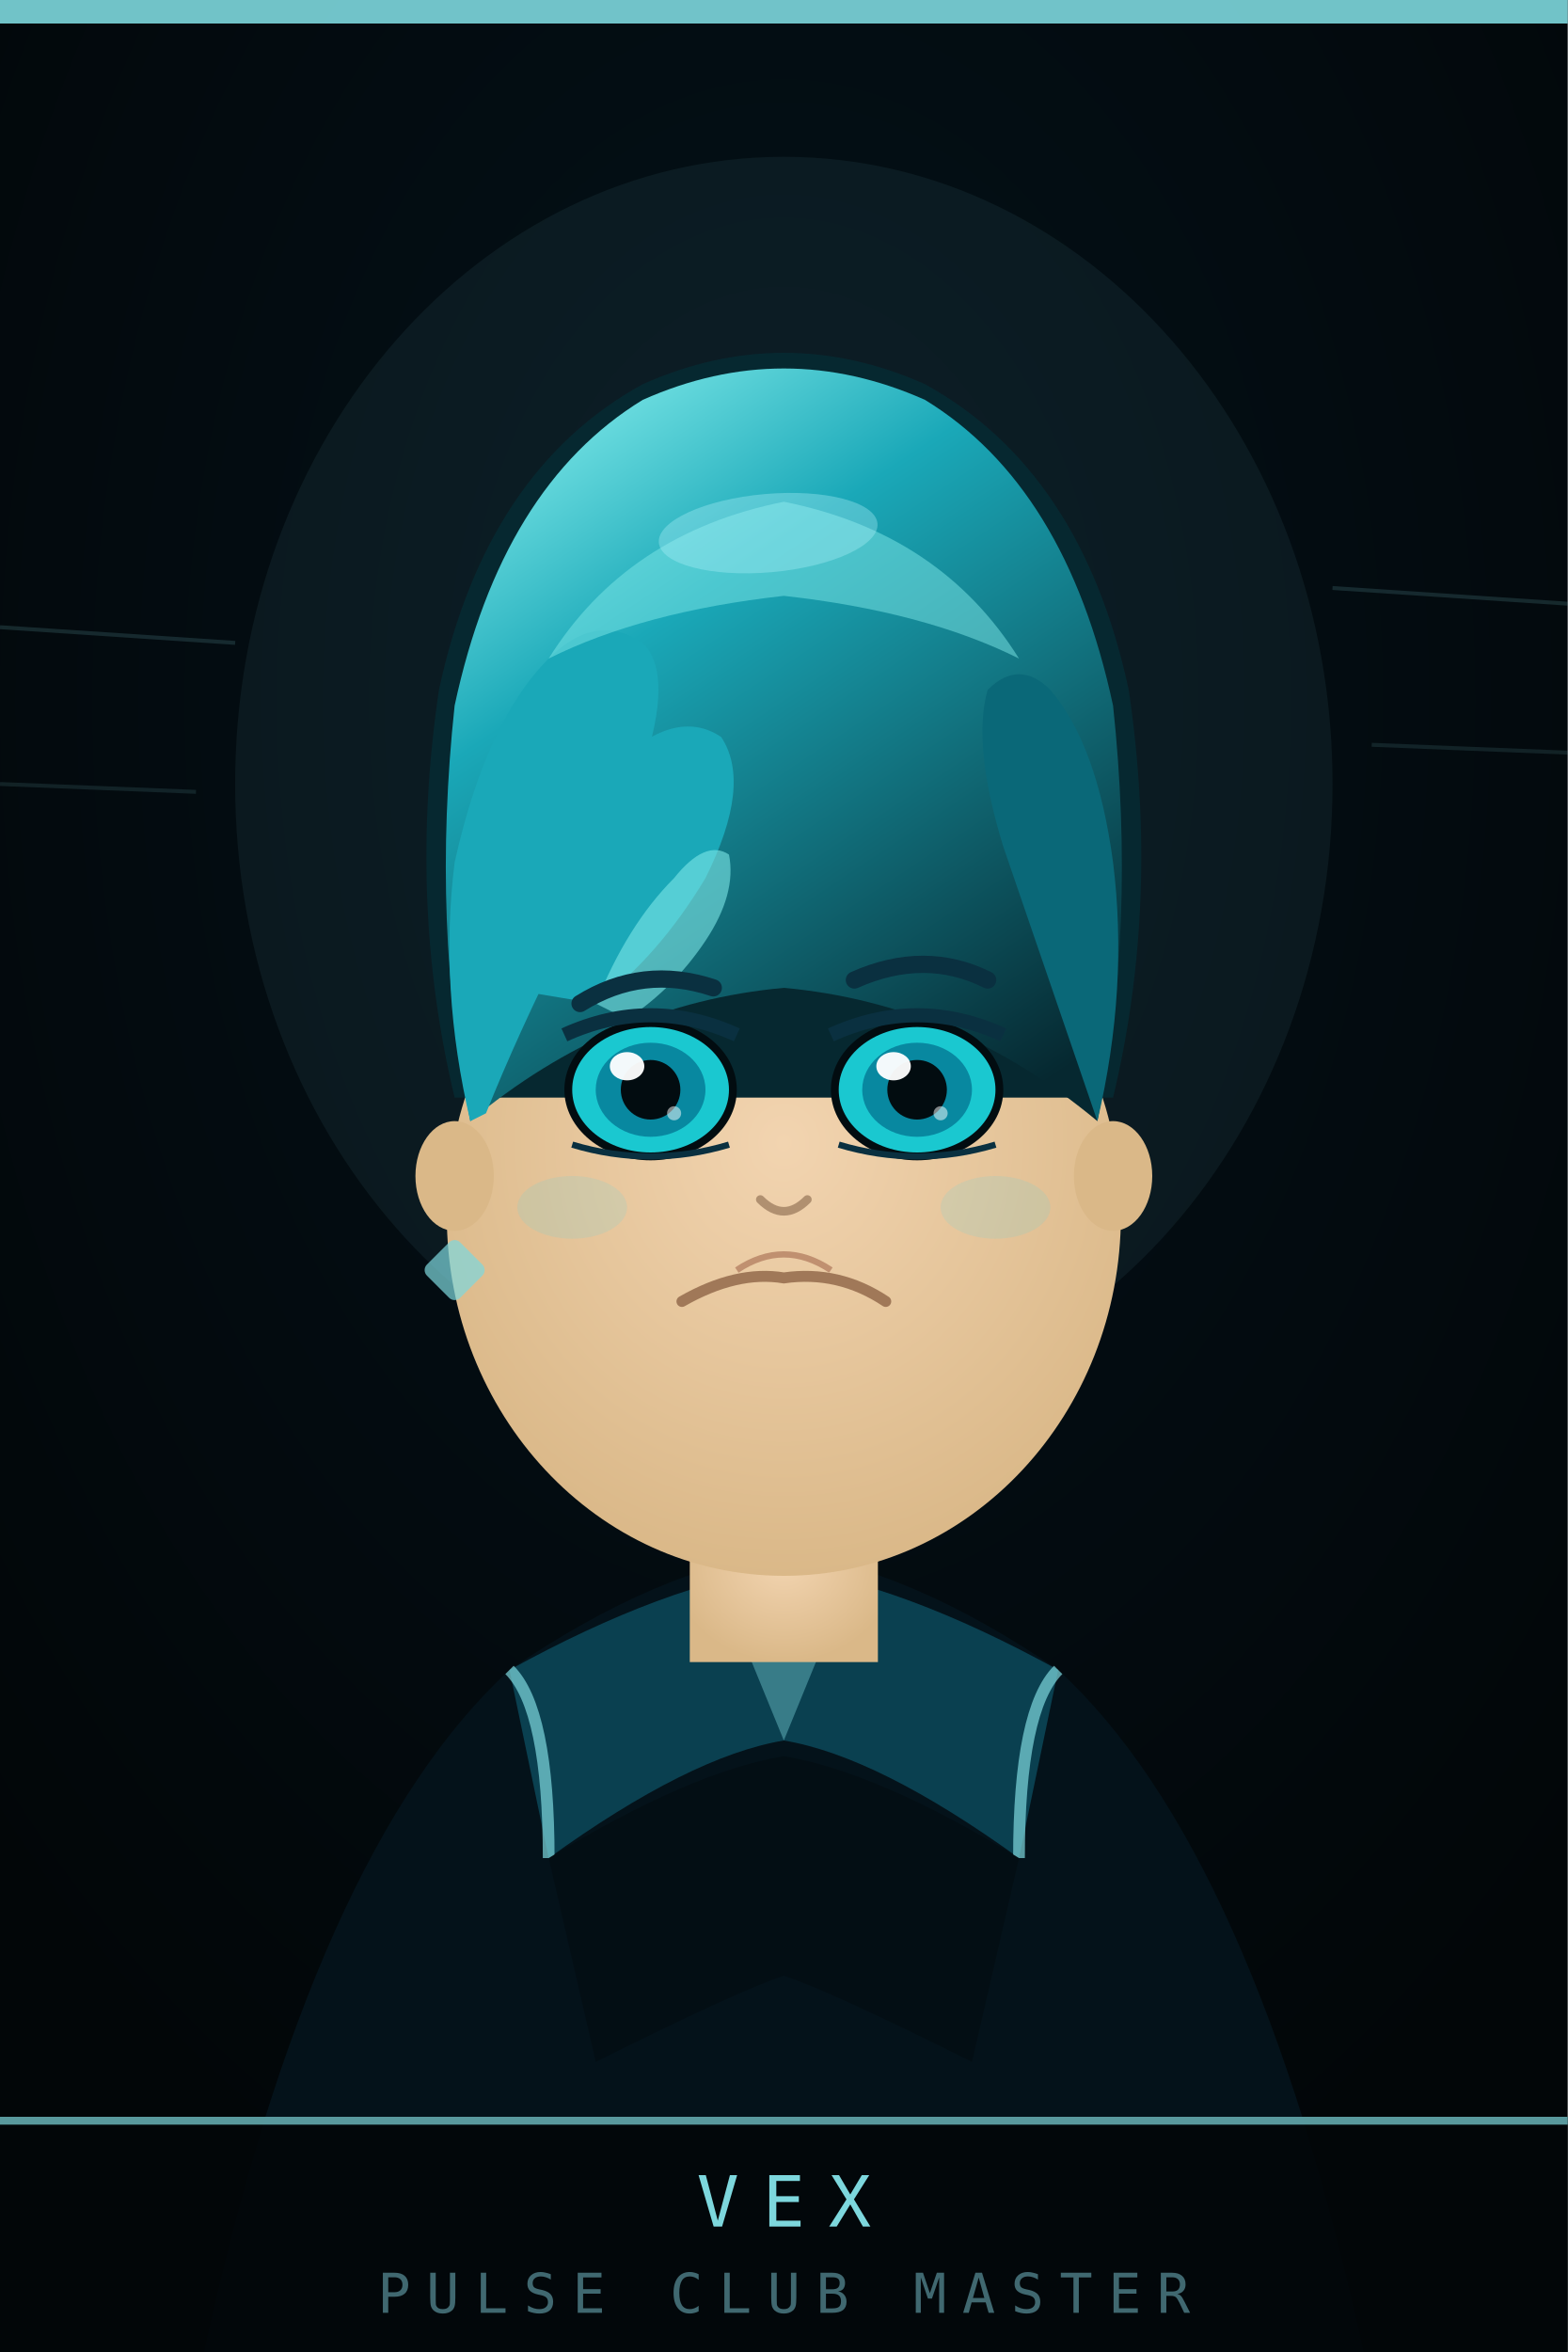
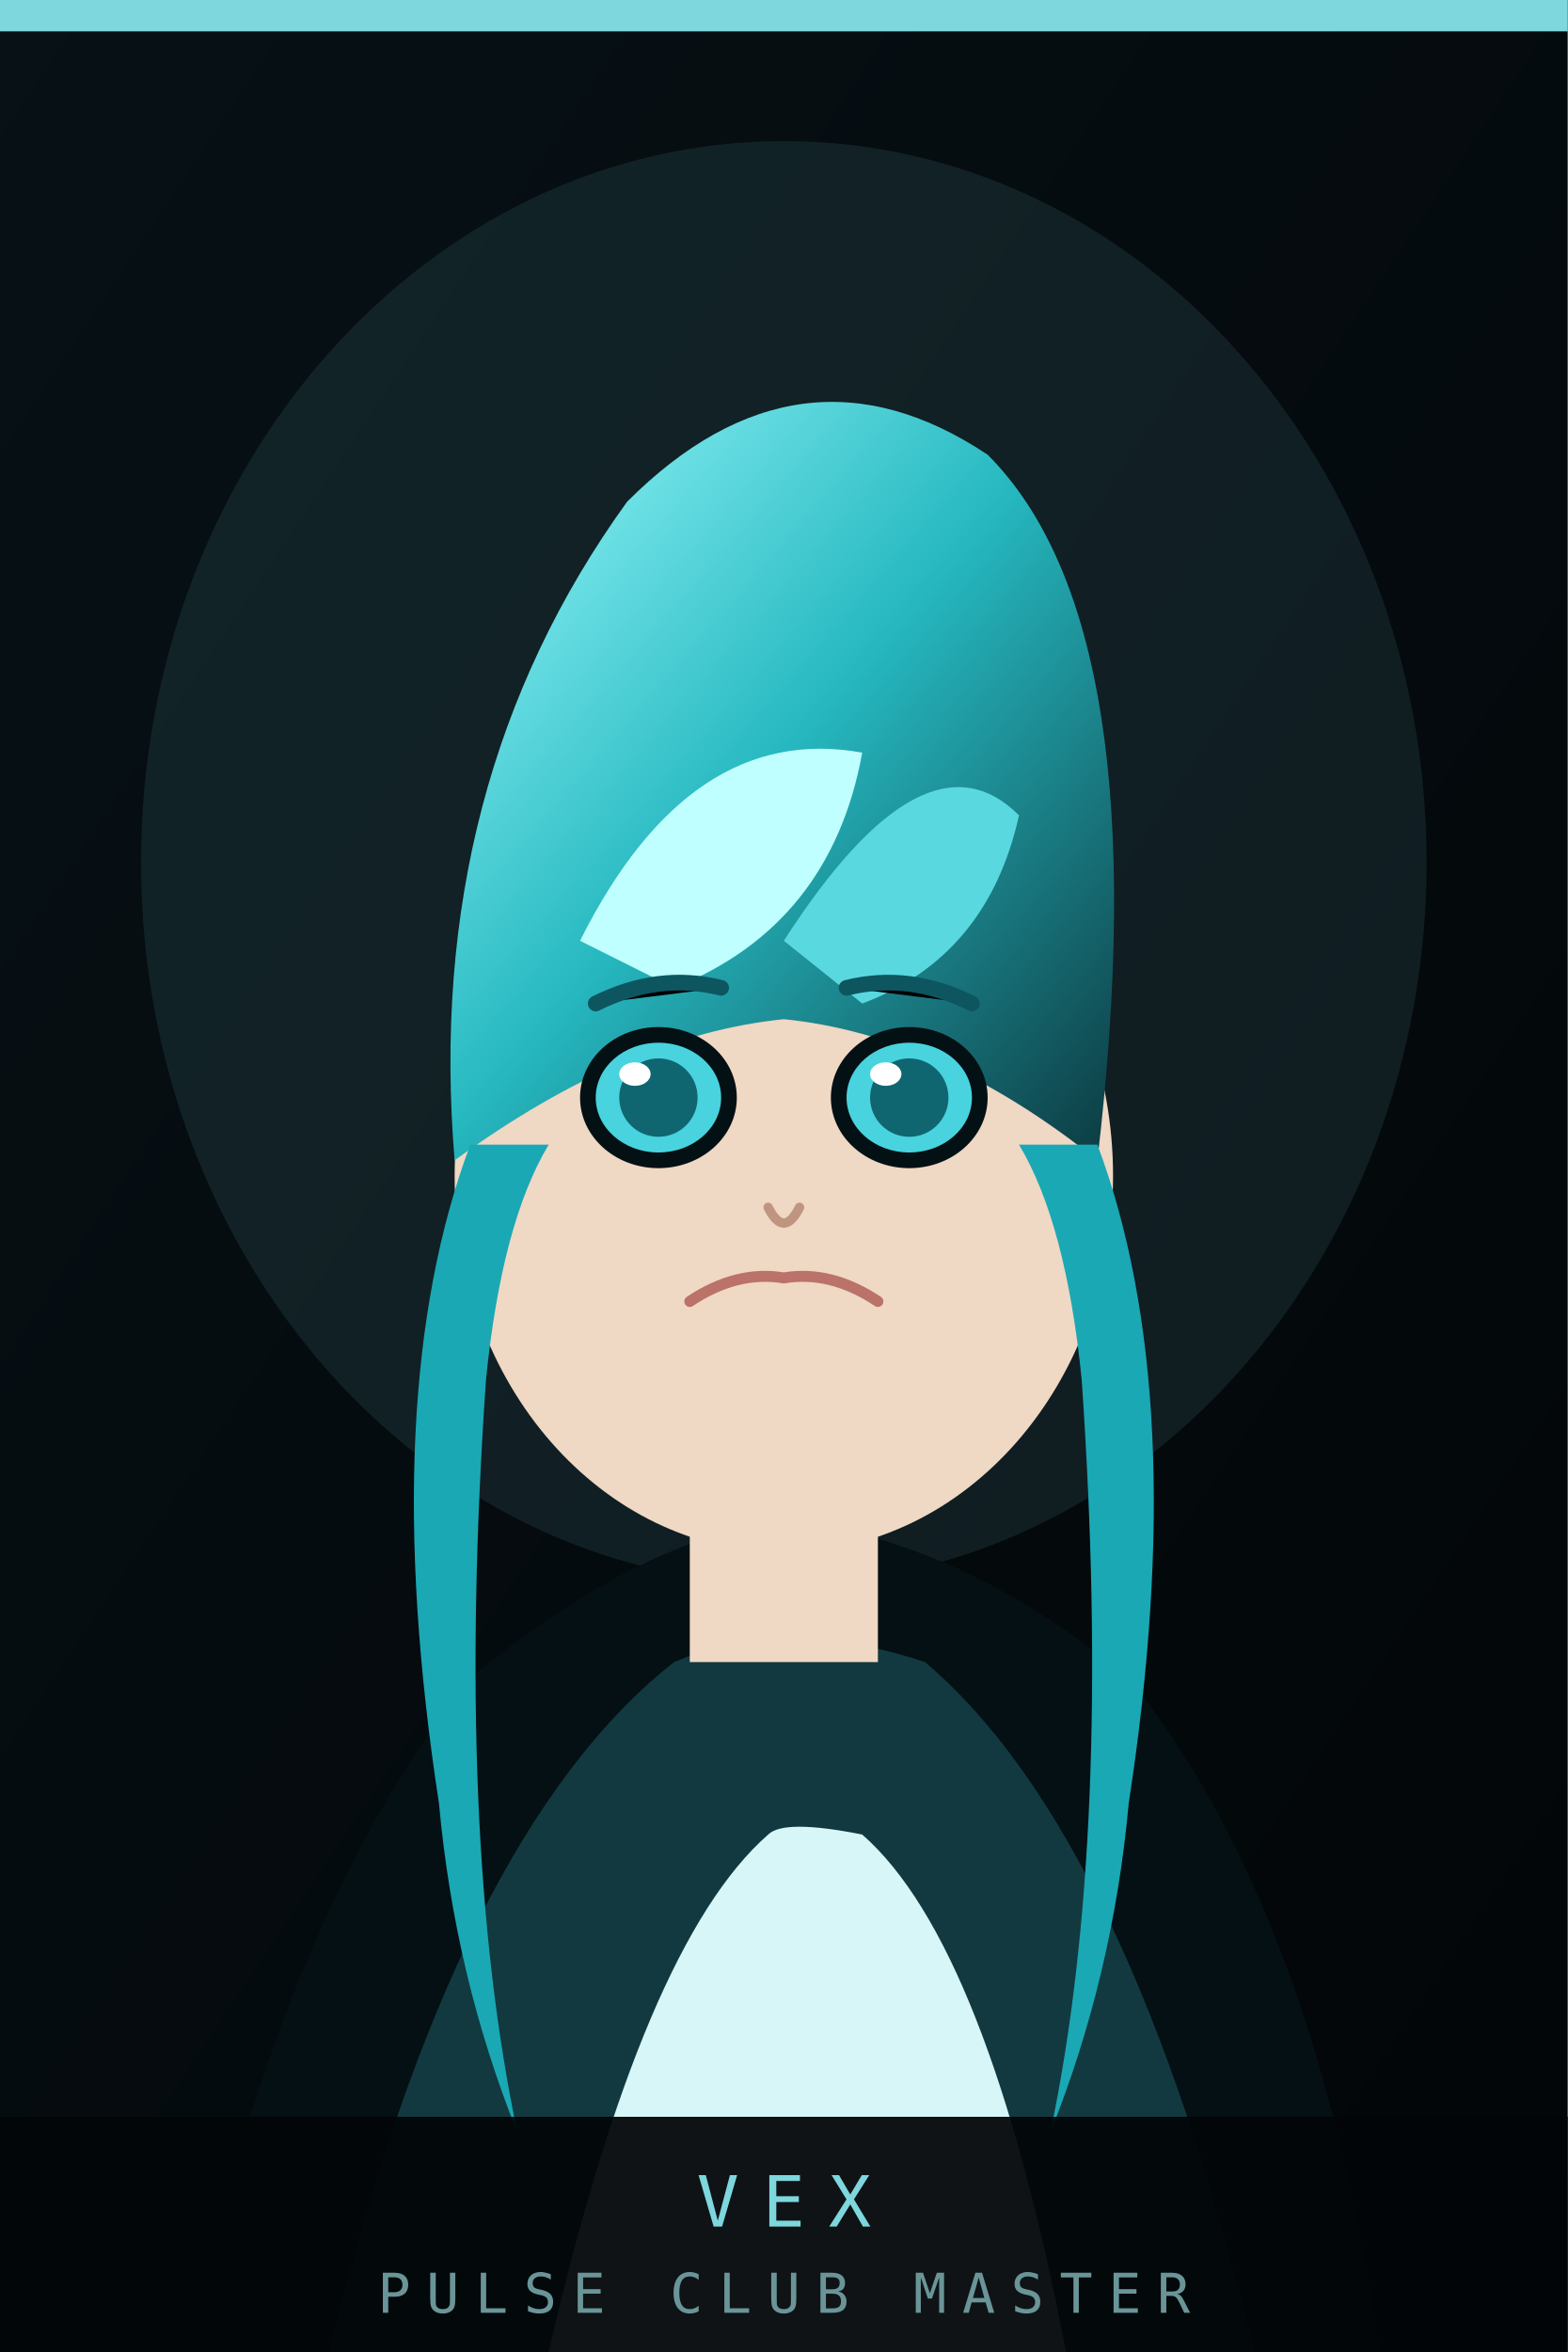
<svg xmlns="http://www.w3.org/2000/svg" viewBox="0 0 200 300" width="200" height="300">
  <defs>
-     <radialGradient id="bg_vex" cx="50%" cy="30%" r="70%">
-       <stop offset="0%" stop-color="#04121a" />
-       <stop offset="100%" stop-color="#020608" />
-     </radialGradient>
-     <radialGradient id="skin_vex" cx="50%" cy="40%" r="60%">
-       <stop offset="0%" stop-color="#f2d4b0" />
-       <stop offset="100%" stop-color="#dab888" />
-     </radialGradient>
-     <linearGradient id="hair_vex" x1="20%" y1="0%" x2="80%" y2="100%">
-       <stop offset="0%" stop-color="#7de8e8" />
-       <stop offset="30%" stop-color="#1aa8b8" />
-       <stop offset="100%" stop-color="#062830" />
+     <linearGradient id="vbg" x1="0" y1="0" x2="1" y2="1">
+       <stop offset="0%" stop-color="#071116" />
+       <stop offset="100%" stop-color="#020507" />
+     </linearGradient>
+     <linearGradient id="vhair" x1="0" y1="0" x2="1" y2="1">
+       <stop offset="0%" stop-color="#9dfcff" />
+       <stop offset="48%" stop-color="#26b8c0" />
+       <stop offset="100%" stop-color="#0c3940" />
    </linearGradient>
  </defs>
-   <rect width="200" height="300" fill="url(#bg_vex)" />
-   <ellipse cx="100" cy="100" rx="70" ry="80" fill="#7dd7dd" opacity="0.07" />
-   <line x1="0" y1="80" x2="30" y2="82" stroke="#7dd7dd" stroke-width="0.5" opacity="0.15" />
-   <line x1="0" y1="100" x2="25" y2="101" stroke="#7dd7dd" stroke-width="0.5" opacity="0.12" />
-   <line x1="170" y1="75" x2="200" y2="77" stroke="#7dd7dd" stroke-width="0.5" opacity="0.15" />
-   <line x1="175" y1="95" x2="200" y2="96" stroke="#7dd7dd" stroke-width="0.5" opacity="0.12" />
-   <rect x="0" y="0" width="200" height="3" fill="#7dd7dd" opacity="0.9" />
-   <path d="M 26 300 Q 40 236 65 213 Q 84 200 100 198 Q 116 200 135 213 Q 160 236 174 300 Z" fill="#04121a" />
-   <path d="M 65 213 Q 85 202 100 200 Q 115 202 135 213 L 130 237 Q 112 224 100 222 Q 88 224 70 237 Z" fill="#0a4050" />
-   <path d="M 65 213 Q 70 218 70 237" stroke="#7dd7dd" stroke-width="1.5" fill="none" opacity="0.7" />
-   <path d="M 135 213 Q 130 218 130 237" stroke="#7dd7dd" stroke-width="1.5" fill="none" opacity="0.7" />
-   <path d="M 91 200 L 100 222 L 109 200" fill="#7dd7dd" opacity="0.4" />
-   <path d="M 70 237 Q 88 226 100 224 Q 112 226 130 237 L 124 263 Q 106 254 100 252 Q 94 254 76 263 Z" fill="#030e14" />
-   <path d="M 88 191 L 88 212 L 112 212 L 112 191 Z" fill="url(#skin_vex)" />
-   <ellipse cx="100" cy="155" rx="43" ry="46" fill="url(#skin_vex)" />
-   <path d="M 58 140 Q 52 115 56 88 Q 62 60 82 49 Q 100 41 118 49 Q 138 60 144 88 Q 148 115 142 140 Z" fill="#062830" />
-   <path d="M 60 143 Q 55 118 58 90 Q 64 62 82 51 Q 100 43 118 51 Q 136 62 142 90 Q 145 118 140 143 Q 122 128 100 126 Q 78 128 60 143 Z" fill="url(#hair_vex)" />
-   <path d="M 60 143 Q 56 126 58 110 Q 62 92 70 84 Q 76 78 82 82 Q 86 86 82 98 Q 78 110 72 120 Q 66 132 62 142 Z" fill="#1aa8b8" />
-   <path d="M 140 143 Q 144 126 142 110 Q 140 95 134 88 Q 130 84 126 88 Q 124 95 128 108 Z" fill="#0a6878" />
-   <path d="M 70 84 Q 80 68 100 64 Q 120 68 130 84 Q 118 78 100 76 Q 82 78 70 84 Z" fill="#7de8e8" opacity="0.5" />
-   <path d="M 64 126 Q 68 108 78 98 Q 86 90 92 94 Q 96 100 90 112 Q 84 122 76 128 Z" fill="#1aa8b8" />
-   <path d="M 76 128 Q 80 118 86 112 Q 90 107 93 109 Q 94 114 90 120 Q 86 126 80 130 Z" fill="#7de8e8" opacity="0.6" />
-   <ellipse cx="98" cy="68" rx="14" ry="5" fill="#b0f0f8" opacity="0.35" transform="rotate(-5 98 68)" />
-   <path d="M 74 128 Q 82 123 91 126" stroke="#0a3040" stroke-width="2.2" fill="none" stroke-linecap="round" />
-   <path d="M 109 125 Q 118 121 126 125" stroke="#0a3040" stroke-width="2.2" fill="none" stroke-linecap="round" />
-   <ellipse cx="83" cy="139" rx="11" ry="9" fill="#020c10" />
-   <ellipse cx="83" cy="139" rx="10" ry="8" fill="#1ac8d0" />
-   <ellipse cx="83" cy="139" rx="7" ry="6" fill="#0888a0" />
-   <ellipse cx="83" cy="139" rx="3.8" ry="3.8" fill="#020c10" />
-   <ellipse cx="80" cy="136" rx="2.2" ry="1.8" fill="white" opacity="0.95" />
-   <ellipse cx="86" cy="142" rx="0.9" ry="0.9" fill="white" opacity="0.5" />
-   <path d="M 72 132 Q 83 127 94 132" stroke="#0a3040" stroke-width="1.8" fill="none" />
-   <path d="M 73 146 Q 83 149 93 146" stroke="#0a3040" stroke-width="0.8" fill="none" />
-   <ellipse cx="117" cy="139" rx="11" ry="9" fill="#020c10" />
-   <ellipse cx="117" cy="139" rx="10" ry="8" fill="#1ac8d0" />
-   <ellipse cx="117" cy="139" rx="7" ry="6" fill="#0888a0" />
-   <ellipse cx="117" cy="139" rx="3.8" ry="3.8" fill="#020c10" />
-   <ellipse cx="114" cy="136" rx="2.2" ry="1.8" fill="white" opacity="0.95" />
-   <ellipse cx="120" cy="142" rx="0.9" ry="0.9" fill="white" opacity="0.5" />
-   <path d="M 106 132 Q 117 127 128 132" stroke="#0a3040" stroke-width="1.8" fill="none" />
-   <path d="M 107 146 Q 117 149 127 146" stroke="#0a3040" stroke-width="0.8" fill="none" />
-   <path d="M 97 153 Q 100 156 103 153" stroke="#b09070" stroke-width="1.1" fill="none" stroke-linecap="round" />
-   <path d="M 87 166 Q 94 162 100 163 Q 107 162 113 166" stroke="#a07858" stroke-width="1.4" fill="none" stroke-linecap="round" />
-   <path d="M 94 162 Q 100 158 106 162" stroke="#c09070" stroke-width="0.8" fill="none" />
-   <ellipse cx="73" cy="154" rx="7" ry="4" fill="#60d0e0" opacity="0.16" />
-   <ellipse cx="127" cy="154" rx="7" ry="4" fill="#60d0e0" opacity="0.16" />
-   <ellipse cx="58" cy="150" rx="5" ry="7" fill="#dab888" />
-   <ellipse cx="142" cy="150" rx="5" ry="7" fill="#dab888" />
-   <rect x="55" y="159" width="6" height="6" rx="1" fill="#7dd7dd" opacity="0.7" transform="rotate(45 58 162)" />
-   <rect x="0" y="270" width="200" height="30" fill="#020608" opacity="0.9" />
-   <rect x="0" y="270" width="200" height="1" fill="#7dd7dd" opacity="0.7" />
+   <rect width="200" height="300" fill="url(#vbg)" />
+   <ellipse cx="100" cy="110" rx="82" ry="92" fill="#7dd7dd" opacity="0.1" />
+   <rect width="200" height="4" fill="#7dd7dd" />
+   <path d="M24 300 Q36 244 60 214 Q82 196 100 194 Q122 196 144 214 Q168 244 176 300 Z" fill="#041014" />
+   <path d="M42 300 Q58 234 86 212 Q100 206 118 212 Q144 234 160 300 Z" fill="#123940" />
+   <path d="M70 300 Q82 248 98 234 Q100 232 110 234 Q126 248 136 300 Z" fill="#d7f6f8" />
+   <path d="M88 188 L88 212 L112 212 L112 188 Z" fill="#efd8c4" />
+   <ellipse cx="100" cy="150" rx="42" ry="48" fill="#efd8c4" />
+   <path d="M58 148 Q54 100 80 64 Q102 42 126 58 Q148 80 140 148 Q120 132 100 130 Q80 132 58 148 Z" fill="url(#vhair)" />
+   <path d="M60 146 Q48 178 56 230 Q58 252 66 272 Q58 234 62 176 Q64 156 70 146 Z" fill="#1aa8b4" />
+   <path d="M140 146 Q152 178 144 230 Q142 252 134 272 Q142 234 138 176 Q136 156 130 146 Z" fill="#1aa8b4" />
+   <path d="M74 120 Q88 92 110 96 Q106 118 86 126 Z" fill="#c0ffff" />
+   <path d="M100 120 Q118 92 130 104 Q126 122 110 128 Z" fill="#59d9df" />
+   <path d="M76 128 Q84 124 92 126" stroke="#0d5660" stroke-width="2" stroke-linecap="round" />
+   <path d="M108 126 Q116 124 124 128" stroke="#0d5660" stroke-width="2" stroke-linecap="round" />
+   <ellipse cx="84" cy="140" rx="10" ry="9" fill="#041114" />
+   <ellipse cx="84" cy="140" rx="8" ry="7" fill="#48d3de" />
+   <ellipse cx="84" cy="140" rx="5" ry="5" fill="#0f6670" />
+   <ellipse cx="81" cy="137" rx="2" ry="1.5" fill="#fff" />
+   <ellipse cx="116" cy="140" rx="10" ry="9" fill="#041114" />
+   <ellipse cx="116" cy="140" rx="8" ry="7" fill="#48d3de" />
+   <ellipse cx="116" cy="140" rx="5" ry="5" fill="#0f6670" />
+   <ellipse cx="113" cy="137" rx="2" ry="1.5" fill="#fff" />
+   <path d="M98 154 Q100 158 102 154" stroke="#bf9580" stroke-width="1.2" fill="none" stroke-linecap="round" />
+   <path d="M88 166 Q94 162 100 163 Q106 162 112 166" stroke="#bb7268" stroke-width="1.4" fill="none" stroke-linecap="round" />
+   <rect y="270" width="200" height="30" fill="#020507" opacity="0.94" />
  <text x="100" y="284" text-anchor="middle" font-family="monospace" font-size="9" fill="#7dd7dd" letter-spacing="3">VEX</text>
-   <text x="100" y="295" text-anchor="middle" font-family="monospace" font-size="7" fill="#406870" letter-spacing="2">PULSE CLUB MASTER</text>
+   <text x="100" y="295" text-anchor="middle" font-family="monospace" font-size="7" fill="#6a9598" letter-spacing="2">PULSE CLUB MASTER</text>
</svg>
